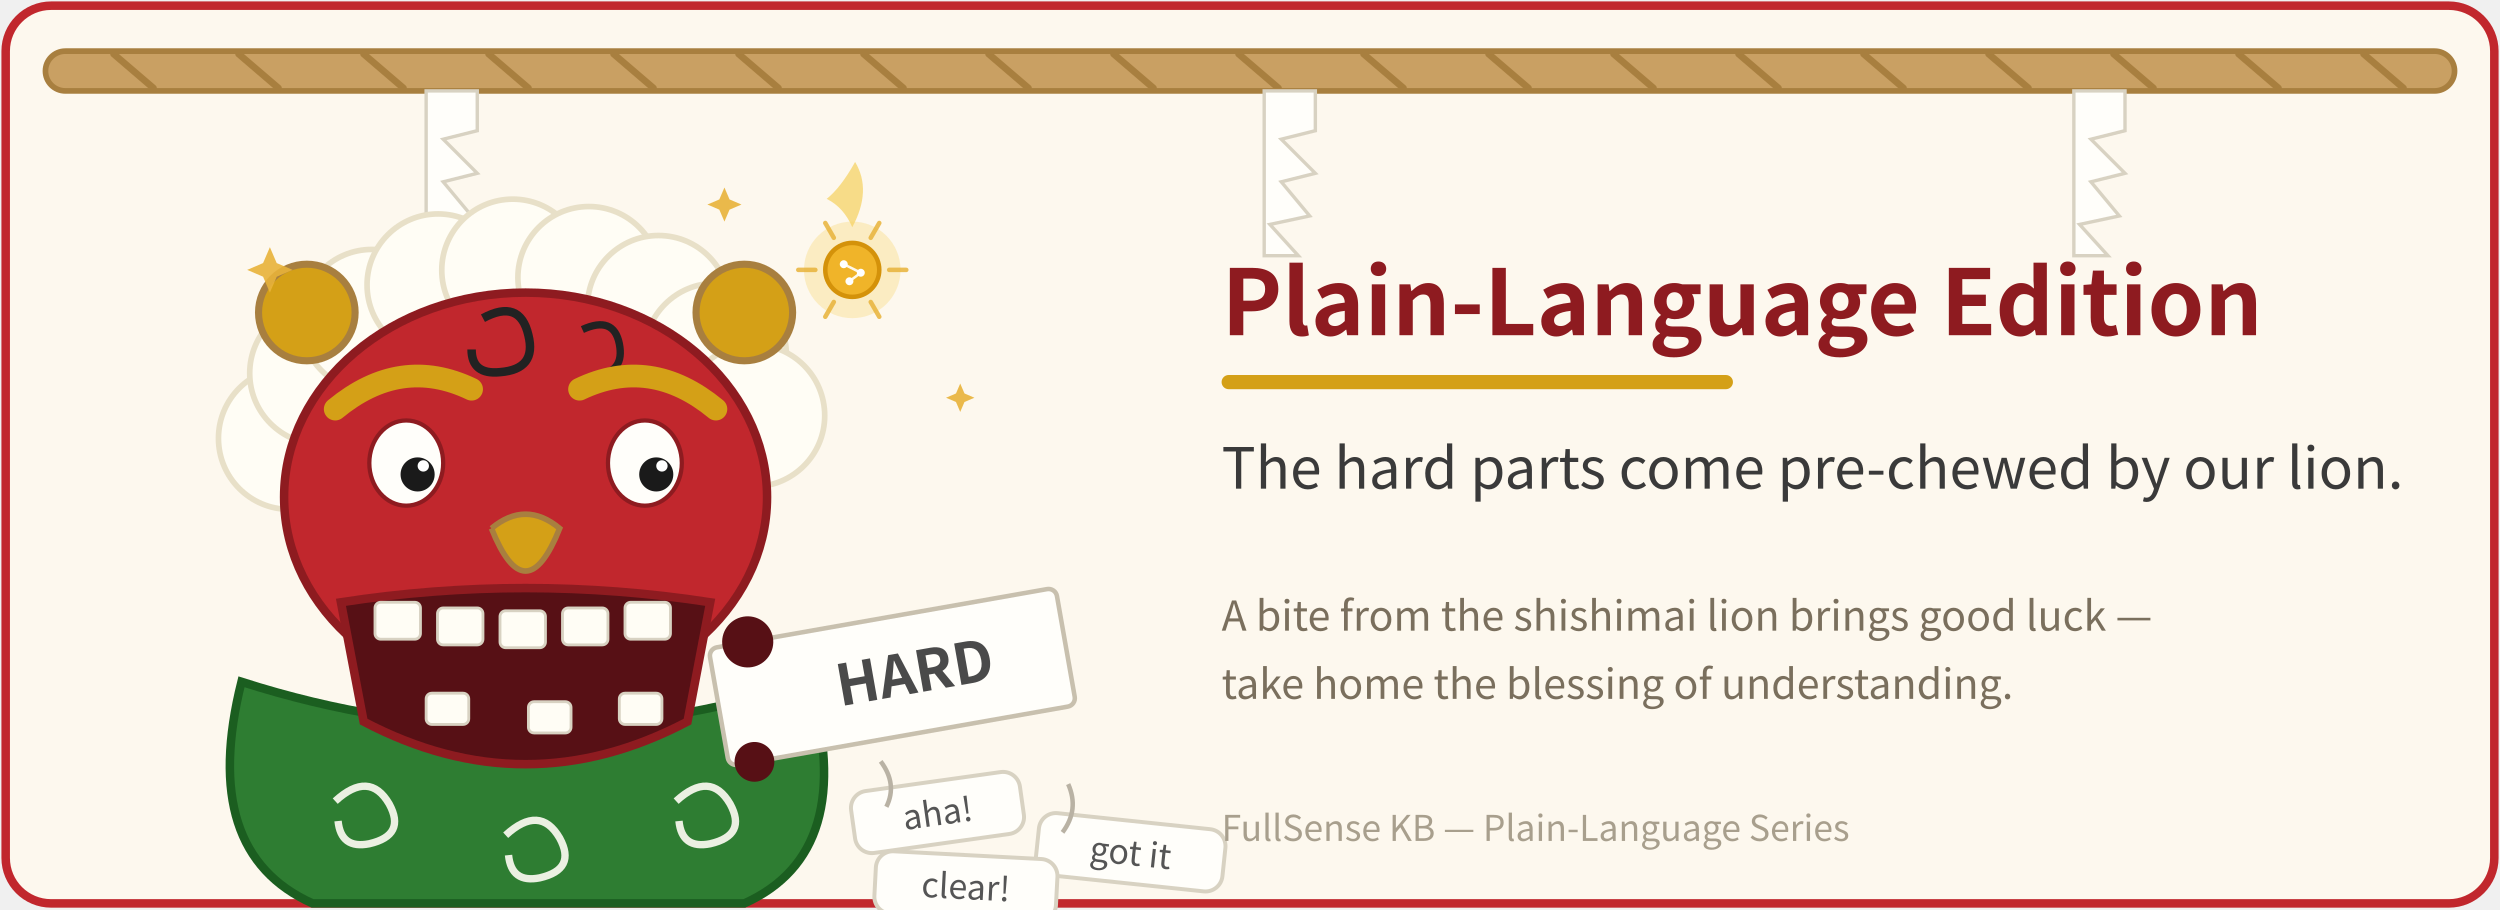
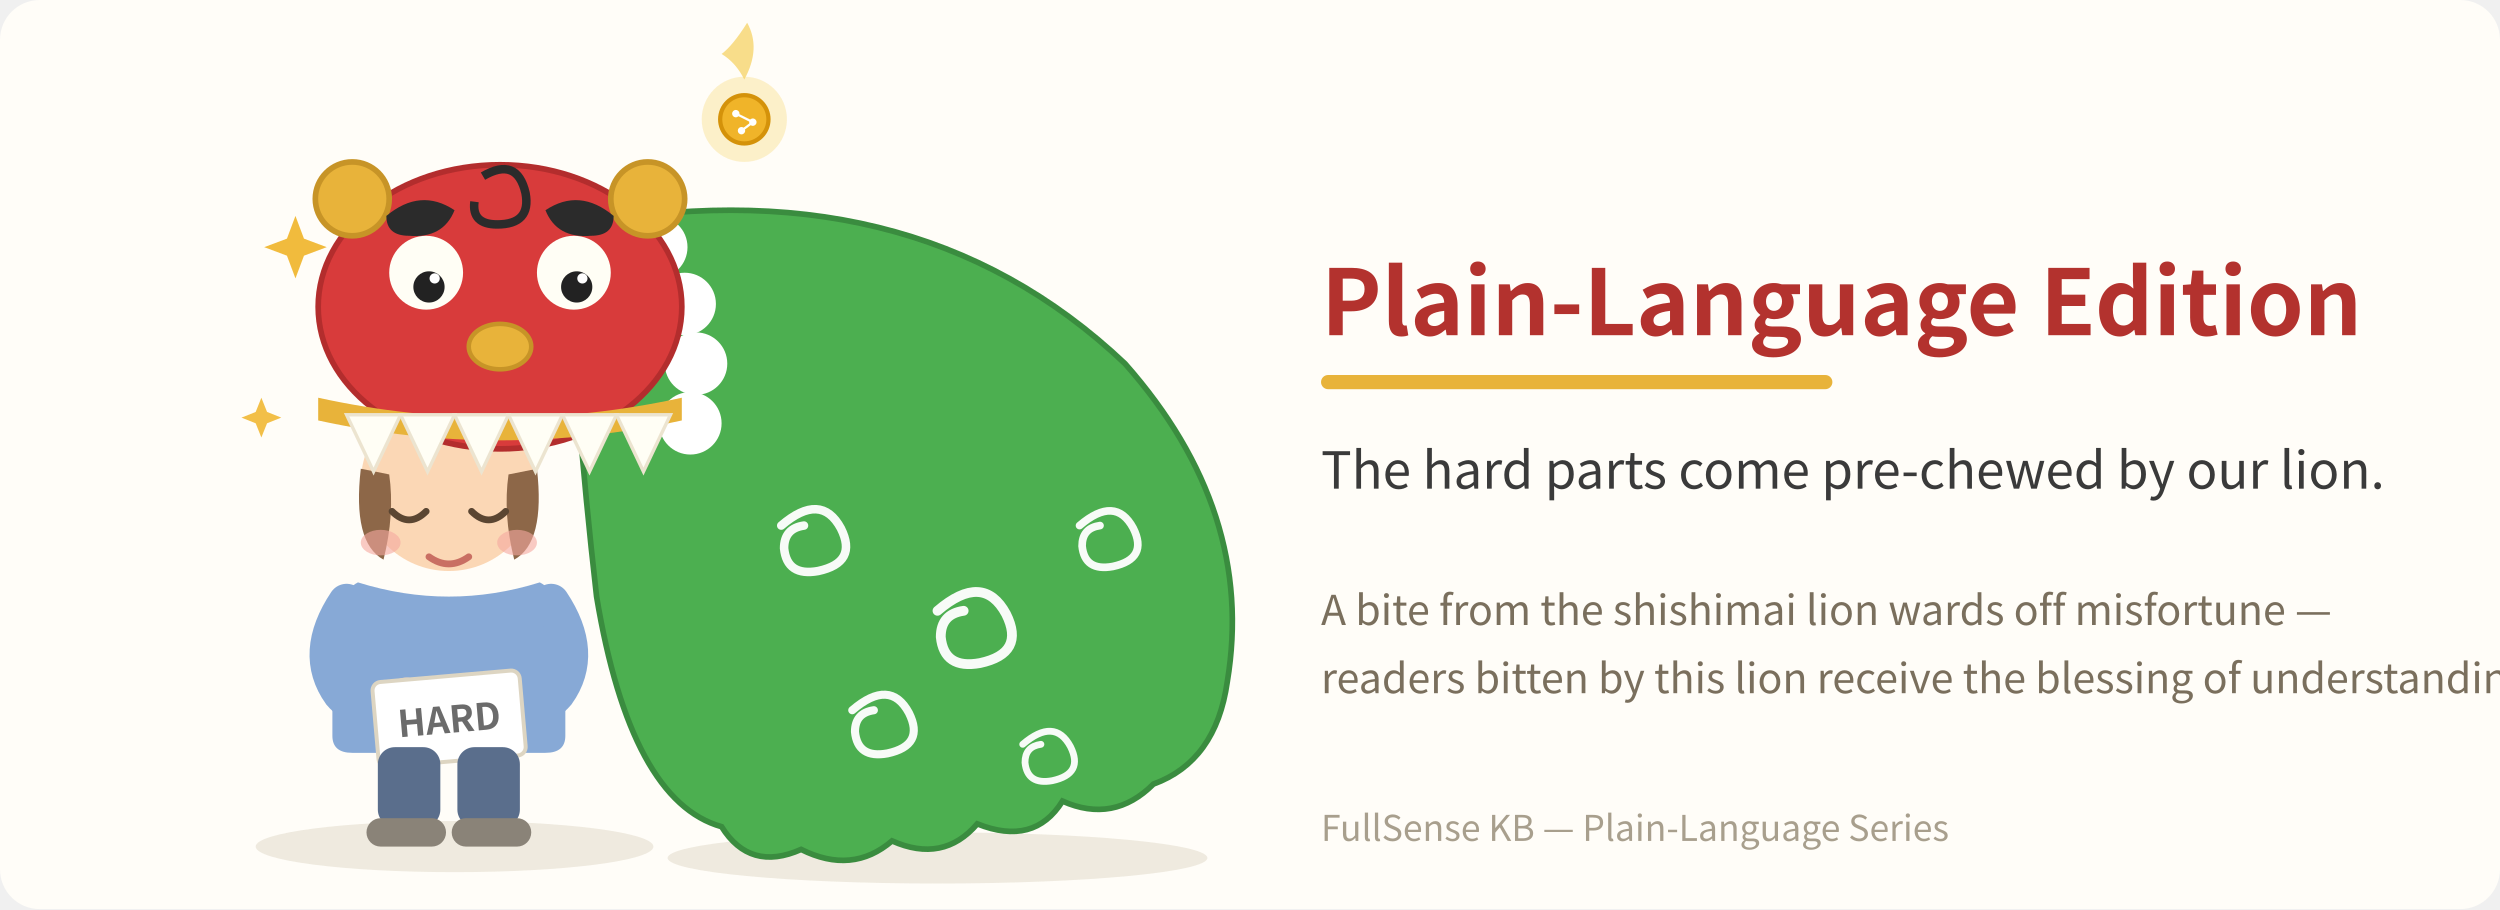
<svg xmlns="http://www.w3.org/2000/svg" viewBox="0 0 880 320" width="880" height="320" role="img">
-   <rect x="2" y="2" width="876" height="316" rx="16" fill="#fdf8ee" stroke="#c1272d" stroke-width="3" />
-   <rect x="16" y="18" width="848" height="14" rx="7" fill="#c9a063" stroke="#a87f3f" stroke-width="2" />
-   <line x1="40" y1="19" x2="54" y2="31" stroke="#a87f3f" stroke-width="2.4" stroke-linecap="round" />
-   <line x1="84" y1="19" x2="98" y2="31" stroke="#a87f3f" stroke-width="2.4" stroke-linecap="round" />
-   <line x1="128" y1="19" x2="142" y2="31" stroke="#a87f3f" stroke-width="2.4" stroke-linecap="round" />
-   <line x1="172" y1="19" x2="186" y2="31" stroke="#a87f3f" stroke-width="2.4" stroke-linecap="round" />
-   <line x1="216" y1="19" x2="230" y2="31" stroke="#a87f3f" stroke-width="2.4" stroke-linecap="round" />
-   <line x1="260" y1="19" x2="274" y2="31" stroke="#a87f3f" stroke-width="2.4" stroke-linecap="round" />
-   <line x1="304" y1="19" x2="318" y2="31" stroke="#a87f3f" stroke-width="2.4" stroke-linecap="round" />
-   <line x1="348" y1="19" x2="362" y2="31" stroke="#a87f3f" stroke-width="2.4" stroke-linecap="round" />
-   <line x1="392" y1="19" x2="406" y2="31" stroke="#a87f3f" stroke-width="2.4" stroke-linecap="round" />
-   <line x1="436" y1="19" x2="450" y2="31" stroke="#a87f3f" stroke-width="2.4" stroke-linecap="round" />
-   <line x1="480" y1="19" x2="494" y2="31" stroke="#a87f3f" stroke-width="2.4" stroke-linecap="round" />
-   <line x1="524" y1="19" x2="538" y2="31" stroke="#a87f3f" stroke-width="2.4" stroke-linecap="round" />
-   <line x1="568" y1="19" x2="582" y2="31" stroke="#a87f3f" stroke-width="2.4" stroke-linecap="round" />
-   <line x1="612" y1="19" x2="626" y2="31" stroke="#a87f3f" stroke-width="2.4" stroke-linecap="round" />
-   <line x1="656" y1="19" x2="670" y2="31" stroke="#a87f3f" stroke-width="2.4" stroke-linecap="round" />
-   <line x1="700" y1="19" x2="714" y2="31" stroke="#a87f3f" stroke-width="2.4" stroke-linecap="round" />
-   <line x1="744" y1="19" x2="758" y2="31" stroke="#a87f3f" stroke-width="2.4" stroke-linecap="round" />
-   <line x1="788" y1="19" x2="802" y2="31" stroke="#a87f3f" stroke-width="2.4" stroke-linecap="round" />
-   <line x1="832" y1="19" x2="846" y2="31" stroke="#a87f3f" stroke-width="2.4" stroke-linecap="round" />
-   <polygon points="150,32 168,32 168,46 156,49 168,61 156,64 166,76 152,79 162,90 150,90" fill="#fffefa" stroke="#d8d2c2" stroke-width="1.2" />
-   <polygon points="445,32 463,32 463,46 451,49 463,61 451,64 461,76 447,79 457,90 445,90" fill="#fffefa" stroke="#d8d2c2" stroke-width="1.2" />
-   <polygon points="730,32 748,32 748,46 736,49 748,61 736,64 746,76 732,79 742,90 730,90" fill="#fffefa" stroke="#d8d2c2" stroke-width="1.2" />
+   <rect x="0" y="0" width="880" height="320" rx="14" fill="#fffdf8" />
+   <ellipse cx="160" cy="298" rx="70" ry="9" fill="#e8e2d4" opacity="0.7" />
+   <ellipse cx="330" cy="302" rx="95" ry="9" fill="#e8e2d4" opacity="0.7" />
  <g>
-     <path d="M85 240 Q70 300 110 318 L262 318 Q302 300 285 240 Q185 272 85 240 Z" fill="#2e7d32" stroke="#1b5e20" stroke-width="3" />
-     <path d="M118 282 q12 -11 19 1 q6 11 -7 14 q-10 2 -11 -8" stroke="#fffdf5" stroke-width="2.6" fill="none" opacity="0.9" />
-     <path d="M178 294 q12 -11 19 1 q6 11 -7 14 q-10 2 -11 -8" stroke="#fffdf5" stroke-width="2.6" fill="none" opacity="0.9" />
-     <path d="M238 282 q12 -11 19 1 q6 11 -7 14 q-10 2 -11 -8" stroke="#fffdf5" stroke-width="2.6" fill="none" opacity="0.9" />
-     <circle cx="101.9" cy="154.3" r="25" fill="#fffdf5" stroke="#e8e0c8" stroke-width="2" />
-     <circle cx="112.9" cy="131.4" r="25" fill="#fffdf5" stroke="#e8e0c8" stroke-width="2" />
-     <circle cx="130.9" cy="112.8" r="25" fill="#fffdf5" stroke="#e8e0c8" stroke-width="2" />
-     <circle cx="154.2" cy="100.3" r="25" fill="#fffdf5" stroke="#e8e0c8" stroke-width="2" />
-     <circle cx="180.5" cy="95.1" r="25" fill="#fffdf5" stroke="#e8e0c8" stroke-width="2" />
-     <circle cx="207.3" cy="97.7" r="25" fill="#fffdf5" stroke="#e8e0c8" stroke-width="2" />
-     <circle cx="231.8" cy="107.9" r="25" fill="#fffdf5" stroke="#e8e0c8" stroke-width="2" />
-     <circle cx="251.8" cy="124.7" r="25" fill="#fffdf5" stroke="#e8e0c8" stroke-width="2" />
-     <circle cx="265.3" cy="146.3" r="25" fill="#fffdf5" stroke="#e8e0c8" stroke-width="2" />
-     <circle cx="108" cy="110" r="17" fill="#d4a017" stroke="#a87f3f" stroke-width="2.5" />
-     <circle cx="262" cy="110" r="17" fill="#d4a017" stroke="#a87f3f" stroke-width="2.5" />
-     <ellipse cx="185" cy="175" rx="85" ry="72" fill="#c1272d" stroke="#8e1b20" stroke-width="3" />
-     <path d="M170 112 q13 -7 16 6 q3 12 -10 13 q-10 1 -10 -8" stroke="#222" stroke-width="3" fill="none" />
-     <path d="M205 116 q11 -5 13 5 q2 10 -8 11" stroke="#222" stroke-width="2.6" fill="none" />
-     <path d="M118 144 q23 -19 48 -7" stroke="#d4a017" stroke-width="8" fill="none" stroke-linecap="round" />
-     <path d="M252 144 q-23 -19 -48 -7" stroke="#d4a017" stroke-width="8" fill="none" stroke-linecap="round" />
-     <ellipse cx="143" cy="163" rx="13" ry="15" fill="#fffefa" stroke="#8e1b20" stroke-width="1.5" />
-     <ellipse cx="227" cy="163" rx="13" ry="15" fill="#fffefa" stroke="#8e1b20" stroke-width="1.5" />
-     <circle cx="147" cy="167" r="6" fill="#1a1a1a" />
-     <circle cx="231" cy="167" r="6" fill="#1a1a1a" />
-     <circle cx="149" cy="164" r="2" fill="#fff" />
-     <circle cx="233" cy="164" r="2" fill="#fff" />
-     <path d="M173 186 q12 -10 24 0 q-6 15 -12 15 q-6 0 -12 -15" fill="#d4a017" stroke="#a87f3f" stroke-width="2" />
-     <path d="M120 212 Q185 202 250 212 L242 254 Q185 284 128 254 Z" fill="#571015" stroke="#8e1b20" stroke-width="3" />
-     <rect x="132" y="212" width="16" height="13" rx="2" fill="#fffdf5" stroke="#d8d2c2" stroke-width="1" />
-     <rect x="154" y="214" width="16" height="13" rx="2" fill="#fffdf5" stroke="#d8d2c2" stroke-width="1" />
-     <rect x="176" y="215" width="16" height="13" rx="2" fill="#fffdf5" stroke="#d8d2c2" stroke-width="1" />
-     <rect x="198" y="214" width="16" height="13" rx="2" fill="#fffdf5" stroke="#d8d2c2" stroke-width="1" />
-     <rect x="220" y="212" width="16" height="13" rx="2" fill="#fffdf5" stroke="#d8d2c2" stroke-width="1" />
-     <rect x="150" y="244" width="15" height="11" rx="2" fill="#fffdf5" stroke="#d8d2c2" stroke-width="1" />
-     <rect x="186" y="247" width="15" height="11" rx="2" fill="#fffdf5" stroke="#d8d2c2" stroke-width="1" />
-     <rect x="218" y="244" width="15" height="11" rx="2" fill="#fffdf5" stroke="#d8d2c2" stroke-width="1" />
-     <g transform="rotate(-10 310 238)">
-       <rect x="252" y="218" width="124" height="42" rx="3" fill="#fffefa" stroke="#c8c0ae" stroke-width="1.6" />
-       <circle cx="266" cy="218" r="9" fill="#571015" />
-       <circle cx="261" cy="260" r="7" fill="#571015" />
-       <text x="322" y="246" text-anchor="middle" font-family="'Hiragino Sans','Noto Sans CJK JP','Yu Gothic',Meiryo,sans-serif" font-size="20" font-weight="bold" fill="#4a4a4a">HARD</text>
+     <circle cx="158" cy="170" r="31" fill="#fbd7b5" />
+     <path d="M127 165 q-3 26 8 32 q4 -16 2 -30 Z" fill="#8d6748" />
+     <path d="M189 165 q3 26 -8 32 q-4 -16 -2 -30 Z" fill="#8d6748" />
+     <path d="M138 180 q6 6 12 0" stroke="#5b4632" stroke-width="2.4" fill="none" stroke-linecap="round" />
+     <path d="M166 180 q6 6 12 0" stroke="#5b4632" stroke-width="2.4" fill="none" stroke-linecap="round" />
+     <path d="M151 196 q7 5 14 0" stroke="#c96f63" stroke-width="2.4" fill="none" stroke-linecap="round" />
+     <ellipse cx="134" cy="191" rx="7" ry="4.5" fill="#f5a8a0" opacity="0.6" />
+     <ellipse cx="182" cy="191" rx="7" ry="4.5" fill="#f5a8a0" opacity="0.6" />
+     <path d="M126 205 q-8 4 -9 22 l0 32 q0 6 7 6 l68 0 q7 0 7 -6 l0 -32 q-1 -18 -9 -22 q-32 10 -64 0 Z" fill="#87a9d6" />
+     <path d="M122 212 q-12 18 -2 32 q6 7 14 2 l10 -14" fill="none" stroke="#87a9d6" stroke-width="13" stroke-linecap="round" />
+     <path d="M194 212 q12 18 2 32 q-6 7 -14 2 l-10 -14" fill="none" stroke="#87a9d6" stroke-width="13" stroke-linecap="round" />
+     <circle cx="143" cy="245" r="6.5" fill="#fbd7b5" />
+     <circle cx="173" cy="245" r="6.5" fill="#fbd7b5" />
+     <g transform="rotate(-5 158 252)">
+       <rect x="132" y="238" width="52" height="30" rx="3" fill="#ffffff" stroke="#ddd5c2" stroke-width="1.4" />
+       <text x="158" y="258" text-anchor="middle" font-family="'Hiragino Sans','Noto Sans CJK JP','Yu Gothic',Meiryo,sans-serif" font-size="13" font-weight="bold" fill="#6b6b6b">HARD</text>
    </g>
-     <g transform="rotate(-8 330 286)">
-       <rect x="300.0" y="275" width="60" height="22" rx="6" fill="#fffefa" stroke="#d8d2c2" stroke-width="1.4" />
-       <text x="330" y="290.5" text-anchor="middle" font-family="'Hiragino Sans','Noto Sans CJK JP','Yu Gothic',Meiryo,sans-serif" font-size="12" fill="#555">aha!</text>
-     </g>
-     <g transform="rotate(6 398 300)">
-       <rect x="365.0" y="289" width="66" height="22" rx="6" fill="#fffefa" stroke="#d8d2c2" stroke-width="1.4" />
-       <text x="398" y="304.5" text-anchor="middle" font-family="'Hiragino Sans','Noto Sans CJK JP','Yu Gothic',Meiryo,sans-serif" font-size="12" fill="#555">got it</text>
-     </g>
-     <g transform="rotate(3 340 312)">
-       <rect x="308.0" y="301" width="64" height="22" rx="6" fill="#fffefa" stroke="#d8d2c2" stroke-width="1.4" />
-       <text x="340" y="316.5" text-anchor="middle" font-family="'Hiragino Sans','Noto Sans CJK JP','Yu Gothic',Meiryo,sans-serif" font-size="12" fill="#555">clear!</text>
-     </g>
-     <path d="M310 268 q6 8 2 16" stroke="#b9b2a4" stroke-width="1.6" fill="none" />
-     <path d="M376 276 q4 9 -2 17" stroke="#b9b2a4" stroke-width="1.6" fill="none" />
+     <rect x="133" y="263" width="22" height="28" rx="6" fill="#5a6e8c" />
+     <rect x="161" y="263" width="22" height="28" rx="6" fill="#5a6e8c" />
+     <rect x="129" y="288" width="28" height="10" rx="5" fill="#8a8378" />
+     <rect x="159" y="288" width="28" height="10" rx="5" fill="#8a8378" />
+   </g>
+   <path d="M200 80 Q320 56 396 128 Q442 180 432 240 q-4 28 -26 36          q-14 14 -32 6 q-10 16 -30 8 q-12 14 -30 6 q-14 12 -32 3 q-18 8 -28 -8          Q222 282 210 210 Q202 140 200 80 Z" fill="#4caf50" stroke="#3a8c3f" stroke-width="2" />
+   <g transform="translate(275,185) scale(1.0)">
+     <path d="M0 0 q14 -12 21 1 q6 12 -8 15 q-11 2 -12 -8 q0 -7 7 -8" stroke="#ffffff" stroke-width="3" fill="none" opacity="0.95" stroke-linecap="round" />
+   </g>
+   <g transform="translate(330,215) scale(1.15)">
+     <path d="M0 0 q14 -12 21 1 q6 12 -8 15 q-11 2 -12 -8 q0 -7 7 -8" stroke="#ffffff" stroke-width="3" fill="none" opacity="0.95" stroke-linecap="round" />
+   </g>
+   <g transform="translate(380,185) scale(0.9)">
+     <path d="M0 0 q14 -12 21 1 q6 12 -8 15 q-11 2 -12 -8 q0 -7 7 -8" stroke="#ffffff" stroke-width="3" fill="none" opacity="0.95" stroke-linecap="round" />
+   </g>
+   <g transform="translate(300,250) scale(0.95)">
+     <path d="M0 0 q14 -12 21 1 q6 12 -8 15 q-11 2 -12 -8 q0 -7 7 -8" stroke="#ffffff" stroke-width="3" fill="none" opacity="0.95" stroke-linecap="round" />
+   </g>
+   <g transform="translate(360,262) scale(0.8)">
+     <path d="M0 0 q14 -12 21 1 q6 12 -8 15 q-11 2 -12 -8 q0 -7 7 -8" stroke="#ffffff" stroke-width="3" fill="none" opacity="0.95" stroke-linecap="round" />
+   </g>
+   <circle cx="231" cy="87" r="11" fill="#ffffff" />
+   <circle cx="241" cy="107" r="11" fill="#ffffff" />
+   <circle cx="245" cy="128" r="11" fill="#ffffff" />
+   <circle cx="243" cy="149" r="11" fill="#ffffff" />
+   <g>
+     <ellipse cx="176" cy="108" rx="64" ry="50" fill="#d83b3b" stroke="#b32d2d" stroke-width="2" />
+     <circle cx="124" cy="70" r="13" fill="#e8b33a" stroke="#c79427" stroke-width="2" />
+     <circle cx="228" cy="70" r="13" fill="#e8b33a" stroke="#c79427" stroke-width="2" />
+     <path d="M136 76 q12 -10 24 -2 q-4 10 -16 9 q-8 0 -8 -7" fill="#2b2b2b" />
+     <path d="M216 76 q-12 -10 -24 -2 q4 10 16 9 q8 0 8 -7" fill="#2b2b2b" />
+     <path d="M170 62 q12 -7 15 6 q2 11 -10 11 q-9 0 -8 -8" stroke="#2b2b2b" stroke-width="3" fill="none" />
+     <circle cx="150" cy="96" r="13" fill="#fffef5" />
+     <circle cx="202" cy="96" r="13" fill="#fffef5" />
+     <circle cx="151" cy="101" r="5.5" fill="#222" />
+     <circle cx="203" cy="101" r="5.5" fill="#222" />
+     <circle cx="153" cy="98" r="1.8" fill="#fff" />
+     <circle cx="205" cy="98" r="1.8" fill="#fff" />
+     <ellipse cx="176" cy="122" rx="11" ry="8" fill="#e8b33a" stroke="#c79427" stroke-width="1.6" />
+     <path d="M112 140 q64 14 128 0 l0 8 q-64 14 -128 0 Z" fill="#e8b33a" />
+     <polygon points="122,146 131.5,166 141,146" fill="#fffef5" stroke="#ece4d0" stroke-width="1.2" />
+     <polygon points="141,146 150.5,166 160,146" fill="#fffef5" stroke="#ece4d0" stroke-width="1.2" />
+     <polygon points="160,146 169.5,166 179,146" fill="#fffef5" stroke="#ece4d0" stroke-width="1.2" />
+     <polygon points="179,146 188.5,166 198,146" fill="#fffef5" stroke="#ece4d0" stroke-width="1.2" />
+     <polygon points="198,146 207.5,166 217,146" fill="#fffef5" stroke="#ece4d0" stroke-width="1.2" />
+     <polygon points="217,146 226.5,166 236,146" fill="#fffef5" stroke="#ece4d0" stroke-width="1.2" />
  </g>
  <g>
-     <circle cx="300" cy="95" r="17" fill="#f6d365" opacity="0.32" />
-     <path d="M300 80 q7 -13 1 -23 q-5 9 -10 13 q6 3 9 10" fill="#f6d365" opacity="0.75" />
-     <circle cx="300" cy="95" r="9.5" fill="#f0b429" stroke="#d4920a" stroke-width="1.6" />
-     <circle cx="297" cy="93" r="1.4" fill="#fff" />
-     <circle cx="303" cy="96" r="1.4" fill="#fff" />
-     <circle cx="299" cy="99" r="1.4" fill="#fff" />
-     <line x1="297" y1="93" x2="303" y2="96" stroke="#fff" stroke-width="0.9" opacity="0.9" />
-     <line x1="303" y1="96" x2="299" y2="99" stroke="#fff" stroke-width="0.9" opacity="0.9" />
-     <line x1="313.0" y1="95.0" x2="319.0" y2="95.0" stroke="#e8b33a" stroke-width="1.6" stroke-linecap="round" opacity="0.85" />
-     <line x1="306.5" y1="106.3" x2="309.5" y2="111.5" stroke="#e8b33a" stroke-width="1.6" stroke-linecap="round" opacity="0.85" />
-     <line x1="293.5" y1="106.3" x2="290.5" y2="111.5" stroke="#e8b33a" stroke-width="1.6" stroke-linecap="round" opacity="0.85" />
-     <line x1="287.0" y1="95.0" x2="281.0" y2="95.0" stroke="#e8b33a" stroke-width="1.6" stroke-linecap="round" opacity="0.85" />
-     <line x1="293.5" y1="83.7" x2="290.5" y2="78.5" stroke="#e8b33a" stroke-width="1.6" stroke-linecap="round" opacity="0.85" />
-     <line x1="306.5" y1="83.7" x2="309.5" y2="78.5" stroke="#e8b33a" stroke-width="1.6" stroke-linecap="round" opacity="0.85" />
+     <circle cx="262" cy="42" r="15" fill="#f6d365" opacity="0.32" />
+     <path d="M262 28 q6 -11 1 -20 q-5 8 -9 11 q5 3 8 9" fill="#f6d365" opacity="0.75" />
+     <circle cx="262" cy="42" r="8.5" fill="#f0b429" stroke="#d4920a" stroke-width="1.5" />
+     <circle cx="259" cy="40" r="1.3" fill="#fff" />
+     <circle cx="265" cy="43" r="1.3" fill="#fff" />
+     <circle cx="261" cy="46" r="1.3" fill="#fff" />
+     <line x1="259" y1="40" x2="265" y2="43" stroke="#fff" stroke-width="0.8" />
+     <line x1="265" y1="43" x2="261" y2="46" stroke="#fff" stroke-width="0.8" />
  </g>
-   <polygon points="95,87 97.4,92.6 103,95 97.4,97.4 95,103 92.6,97.4 87,95 92.6,92.6" fill="#e8b33a" opacity="0.9" />
-   <polygon points="255,66 256.8,70.2 261,72 256.8,73.8 255,78 253.2,73.8 249,72 253.2,70.2" fill="#e8b33a" opacity="0.9" />
-   <polygon points="338,135 339.5,138.5 343,140 339.5,141.5 338,145 336.5,141.5 333,140 336.5,138.5" fill="#e8b33a" opacity="0.9" />
+   <polygon points="104,76 107,84 115,87 107,90 104,98 101,90 93,87 101,84" fill="#f0b429" opacity="0.9" />
+   <polygon points="92,140 94,145 99,147 94,149 92,154 90,149 85,147 90,145" fill="#f0b429" opacity="0.85" />
  <g>
-     <text x="430" y="118" font-family="'Hiragino Sans','Noto Sans CJK JP','Yu Gothic',Meiryo,sans-serif" font-size="32" font-weight="bold" fill="#8e1b20">Plain-Language Edition</text>
-     <rect x="430" y="132" width="180" height="5" rx="2.5" fill="#d4a017" />
-     <text x="430" y="172" font-family="'Hiragino Sans','Noto Sans CJK JP','Yu Gothic',Meiryo,sans-serif" font-size="20" fill="#3a3a3a">The hard parts come pre-chewed by our lion.</text>
-     <text x="430" y="222" font-family="'Hiragino Sans','Noto Sans CJK JP','Yu Gothic',Meiryo,sans-serif" font-size="14.5" fill="#7a6f5d">A bite from the shishimai lion brings good luck —</text>
-     <text x="430" y="246" font-family="'Hiragino Sans','Noto Sans CJK JP','Yu Gothic',Meiryo,sans-serif" font-size="14.5" fill="#7a6f5d">take home the blessing of understanding.</text>
-     <text x="430" y="296" font-family="'Hiragino Sans','Noto Sans CJK JP','Yu Gothic',Meiryo,sans-serif" font-size="12.5" fill="#a89f8d">FullSense KB — Plain-Language Series</text>
+     <text x="465" y="118" font-family="'Hiragino Sans','Noto Sans CJK JP','Yu Gothic',Meiryo,sans-serif" font-size="32" font-weight="bold" fill="#b3322e">Plain-Language Edition</text>
+     <rect x="465" y="132" width="180" height="5" rx="2.5" fill="#e8b33a" />
+     <text x="465" y="172" font-family="'Hiragino Sans','Noto Sans CJK JP','Yu Gothic',Meiryo,sans-serif" font-size="18" fill="#3a3a3a">The hard parts come pre-chewed by our lion.</text>
+     <text x="465" y="220" font-family="'Hiragino Sans','Noto Sans CJK JP','Yu Gothic',Meiryo,sans-serif" font-size="14.5" fill="#7a6f5d">A bite from the shishimai lion wards off misfortune —</text>
+     <text x="465" y="244" font-family="'Hiragino Sans','Noto Sans CJK JP','Yu Gothic',Meiryo,sans-serif" font-size="14.5" fill="#7a6f5d">readers bitten by this lion receive the blessing of understanding.</text>
+     <text x="465" y="296" font-family="'Hiragino Sans','Noto Sans CJK JP','Yu Gothic',Meiryo,sans-serif" font-size="12.5" fill="#a89f8d">FullSense KB — Plain-Language Series</text>
  </g>
</svg>
